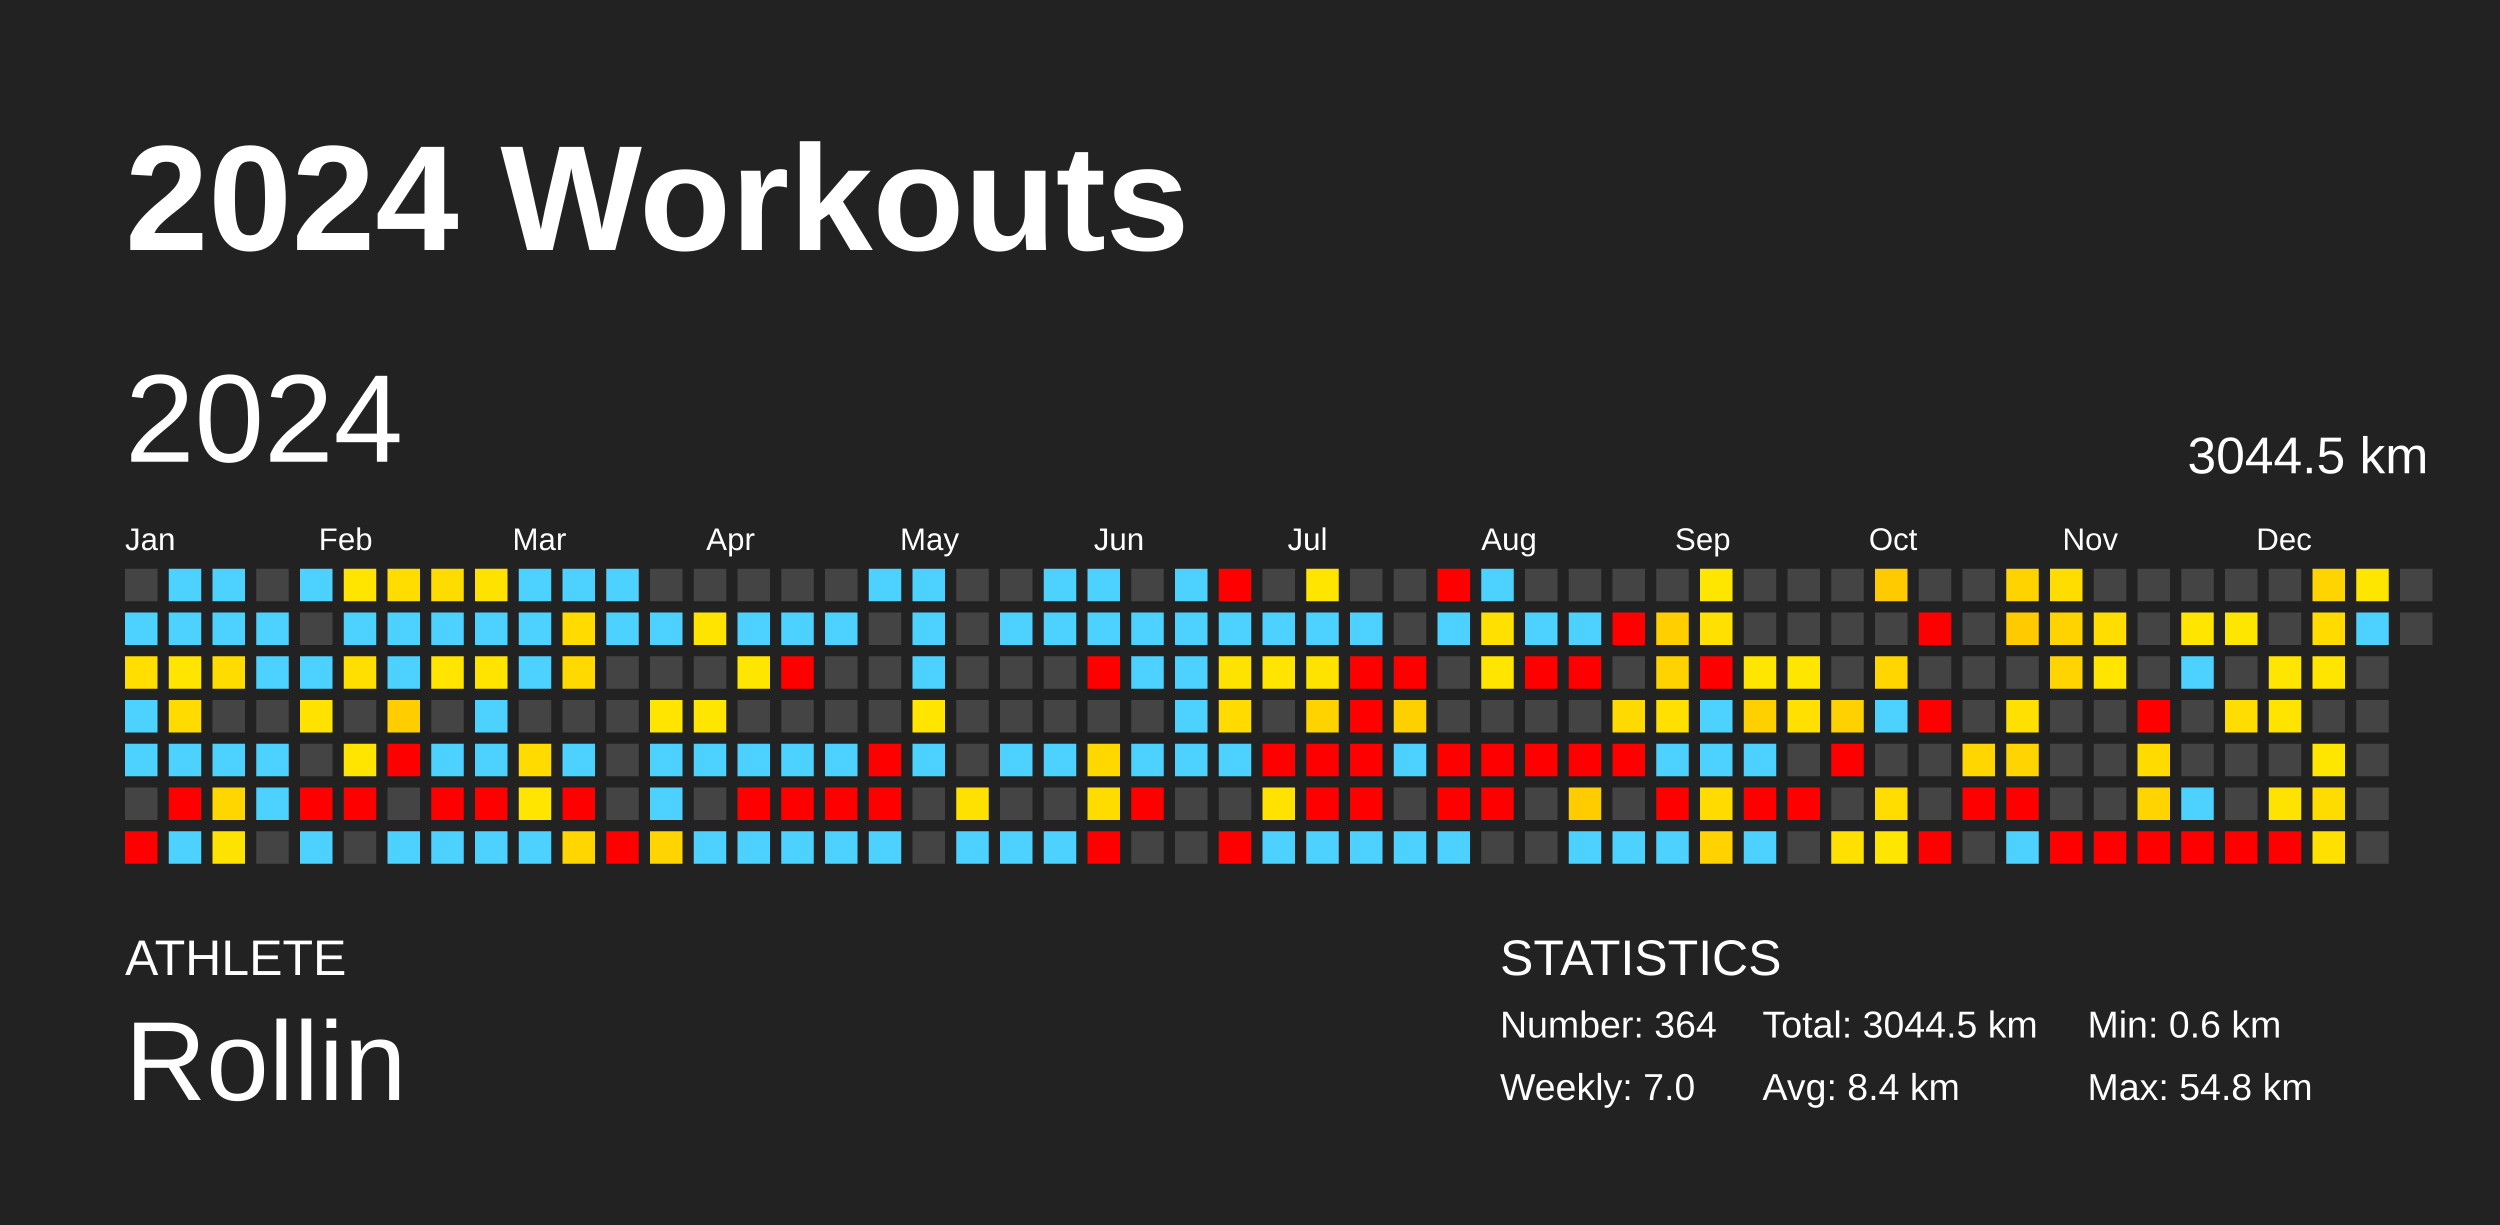
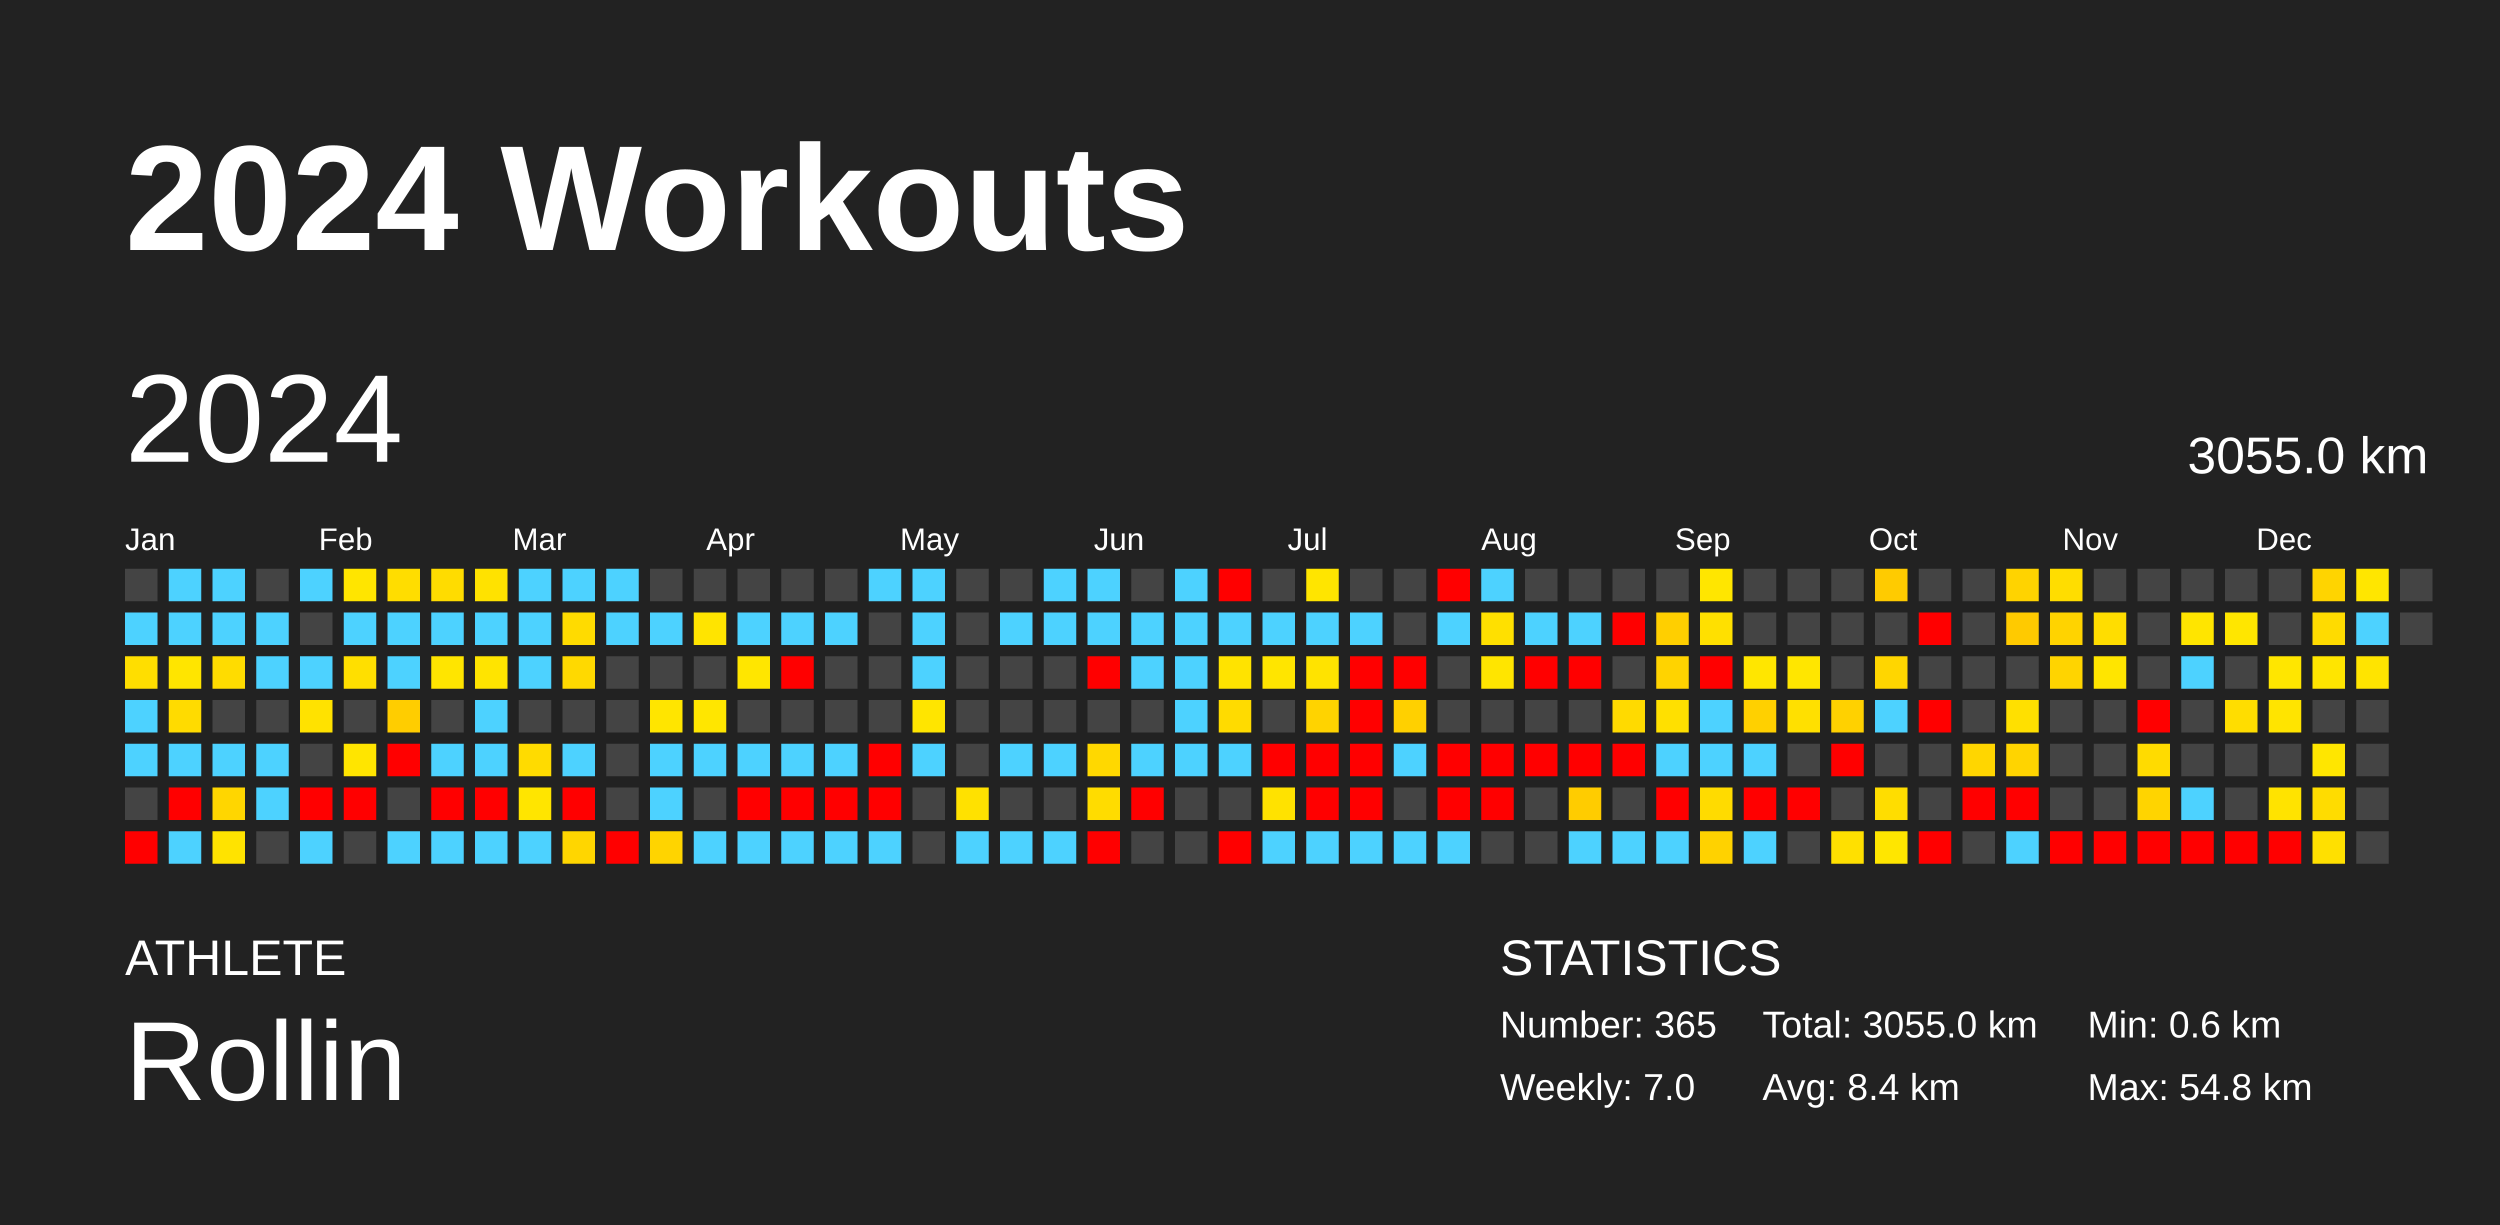
<svg xmlns="http://www.w3.org/2000/svg" baseProfile="full" height="98mm" version="1.1" viewBox="0,0,200,98" width="200mm">
  <defs />
  <rect fill="#222222" height="98" width="200" x="0" y="0" />
  <text fill="#FFFFFF" style="font-size:12px; font-family:Arial; font-weight:bold;" x="10" y="20">2024 Workouts</text>
  <text fill="#FFFFFF" style="font-size:4px; font-family:Arial" x="10" y="78">ATHLETE</text>
  <text fill="#FFFFFF" style="font-size:9px; font-family:Arial" x="10" y="88">Rollin</text>
  <text fill="#FFFFFF" style="font-size:4px; font-family:Arial" x="120" y="78">STATISTICS</text>
-   <text fill="#FFFFFF" style="font-size:3px; font-family:Arial" x="120" y="83">Number: 364</text>
+   <text fill="#FFFFFF" style="font-size:3px; font-family:Arial" x="120" y="83">Number: 365</text>
  <text fill="#FFFFFF" style="font-size:3px; font-family:Arial" x="120" y="88">Weekly: 7.0</text>
-   <text fill="#FFFFFF" style="font-size:3px; font-family:Arial" x="141" y="83">Total: 3044.5 km</text>
+   <text fill="#FFFFFF" style="font-size:3px; font-family:Arial" x="141" y="83">Total: 3055.0 km</text>
  <text fill="#FFFFFF" style="font-size:3px; font-family:Arial" x="141" y="88">Avg: 8.4 km</text>
  <text fill="#FFFFFF" style="font-size:3px; font-family:Arial" x="167" y="83">Min: 0.6 km</text>
  <text fill="#FFFFFF" style="font-size:3px; font-family:Arial" x="167" y="88">Max: 54.8 km</text>
  <text dominant-baseline="hanging" fill="#FFFFFF" style="font-size:10.0px; font-family:Arial;" x="10" y="30">2024</text>
-   <text dominant-baseline="hanging" fill="#FFFFFF" style="font-size:4.125px; font-family:Arial;" x="175" y="35">3044.5 km</text>
+   <text dominant-baseline="hanging" fill="#FFFFFF" style="font-size:4.125px; font-family:Arial;" x="175" y="35">3055.0 km</text>
  <text fill="#FFFFFF" style="font-size:2.5px; font-family:Arial" x="10.0" y="44">Jan</text>
  <text fill="#FFFFFF" style="font-size:2.5px; font-family:Arial" x="25.5" y="44">Feb</text>
  <text fill="#FFFFFF" style="font-size:2.5px; font-family:Arial" x="41.0" y="44">Mar</text>
  <text fill="#FFFFFF" style="font-size:2.5px; font-family:Arial" x="56.5" y="44">Apr</text>
  <text fill="#FFFFFF" style="font-size:2.5px; font-family:Arial" x="72.0" y="44">May</text>
  <text fill="#FFFFFF" style="font-size:2.5px; font-family:Arial" x="87.5" y="44">Jun</text>
  <text fill="#FFFFFF" style="font-size:2.5px; font-family:Arial" x="103.0" y="44">Jul</text>
  <text fill="#FFFFFF" style="font-size:2.5px; font-family:Arial" x="118.5" y="44">Aug</text>
  <text fill="#FFFFFF" style="font-size:2.5px; font-family:Arial" x="134.0" y="44">Sep</text>
  <text fill="#FFFFFF" style="font-size:2.5px; font-family:Arial" x="149.5" y="44">Oct</text>
  <text fill="#FFFFFF" style="font-size:2.5px; font-family:Arial" x="165.0" y="44">Nov</text>
  <text fill="#FFFFFF" style="font-size:2.5px; font-family:Arial" x="180.5" y="44">Dec</text>
  <rect fill="#444444" height="2.6" width="2.6" x="10.0" y="45.5" />
  <rect fill="#4dd2ff" height="2.6" width="2.6" x="10.0" y="49.0" />
  <rect fill="#ffde00" height="2.6" width="2.6" x="10.0" y="52.5" />
  <rect fill="#4dd2ff" height="2.6" width="2.6" x="10.0" y="56.0" />
  <rect fill="#4dd2ff" height="2.6" width="2.6" x="10.0" y="59.5" />
  <rect fill="#444444" height="2.6" width="2.6" x="10.0" y="63.0" />
  <rect fill="red" height="2.6" width="2.6" x="10.0" y="66.5" />
  <rect fill="#4dd2ff" height="2.6" width="2.6" x="13.5" y="45.5" />
  <rect fill="#4dd2ff" height="2.6" width="2.6" x="13.5" y="49.0" />
  <rect fill="#ffe500" height="2.6" width="2.6" x="13.5" y="52.5" />
  <rect fill="#ffdb00" height="2.6" width="2.6" x="13.5" y="56.0" />
  <rect fill="#4dd2ff" height="2.6" width="2.6" x="13.5" y="59.5" />
  <rect fill="red" height="2.6" width="2.6" x="13.5" y="63.0" />
  <rect fill="#4dd2ff" height="2.6" width="2.6" x="13.5" y="66.5" />
  <rect fill="#4dd2ff" height="2.6" width="2.6" x="17.0" y="45.5" />
  <rect fill="#4dd2ff" height="2.6" width="2.6" x="17.0" y="49.0" />
  <rect fill="#ffdc00" height="2.6" width="2.6" x="17.0" y="52.5" />
  <rect fill="#444444" height="2.6" width="2.6" x="17.0" y="56.0" />
  <rect fill="#4dd2ff" height="2.6" width="2.6" x="17.0" y="59.5" />
  <rect fill="#ffd600" height="2.6" width="2.6" x="17.0" y="63.0" />
  <rect fill="#ffe300" height="2.6" width="2.6" x="17.0" y="66.5" />
  <rect fill="#444444" height="2.6" width="2.6" x="20.5" y="45.5" />
  <rect fill="#4dd2ff" height="2.6" width="2.6" x="20.5" y="49.0" />
  <rect fill="#4dd2ff" height="2.6" width="2.6" x="20.5" y="52.5" />
  <rect fill="#444444" height="2.6" width="2.6" x="20.5" y="56.0" />
  <rect fill="#4dd2ff" height="2.6" width="2.6" x="20.5" y="59.5" />
  <rect fill="#4dd2ff" height="2.6" width="2.6" x="20.5" y="63.0" />
  <rect fill="#444444" height="2.6" width="2.6" x="20.5" y="66.5" />
  <rect fill="#4dd2ff" height="2.6" width="2.6" x="24.0" y="45.5" />
  <rect fill="#444444" height="2.6" width="2.6" x="24.0" y="49.0" />
  <rect fill="#4dd2ff" height="2.6" width="2.6" x="24.0" y="52.5" />
  <rect fill="#ffe200" height="2.6" width="2.6" x="24.0" y="56.0" />
  <rect fill="#444444" height="2.6" width="2.6" x="24.0" y="59.5" />
  <rect fill="red" height="2.6" width="2.6" x="24.0" y="63.0" />
  <rect fill="#4dd2ff" height="2.6" width="2.6" x="24.0" y="66.5" />
  <rect fill="#ffe500" height="2.6" width="2.6" x="27.5" y="45.5" />
  <rect fill="#4dd2ff" height="2.6" width="2.6" x="27.5" y="49.0" />
  <rect fill="#ffdf00" height="2.6" width="2.6" x="27.5" y="52.5" />
  <rect fill="#444444" height="2.6" width="2.6" x="27.5" y="56.0" />
  <rect fill="#ffe500" height="2.6" width="2.6" x="27.5" y="59.5" />
  <rect fill="red" height="2.6" width="2.6" x="27.5" y="63.0" />
  <rect fill="#444444" height="2.6" width="2.6" x="27.5" y="66.5" />
  <rect fill="#ffdd00" height="2.6" width="2.6" x="31.0" y="45.5" />
  <rect fill="#4dd2ff" height="2.6" width="2.6" x="31.0" y="49.0" />
  <rect fill="#4dd2ff" height="2.6" width="2.6" x="31.0" y="52.5" />
  <rect fill="#ffcd00" height="2.6" width="2.6" x="31.0" y="56.0" />
  <rect fill="red" height="2.6" width="2.6" x="31.0" y="59.5" />
  <rect fill="#444444" height="2.6" width="2.6" x="31.0" y="63.0" />
  <rect fill="#4dd2ff" height="2.6" width="2.6" x="31.0" y="66.5" />
  <rect fill="#ffdc00" height="2.6" width="2.6" x="34.5" y="45.5" />
  <rect fill="#4dd2ff" height="2.6" width="2.6" x="34.5" y="49.0" />
  <rect fill="#ffe500" height="2.6" width="2.6" x="34.5" y="52.5" />
  <rect fill="#444444" height="2.6" width="2.6" x="34.5" y="56.0" />
  <rect fill="#4dd2ff" height="2.6" width="2.6" x="34.5" y="59.5" />
  <rect fill="red" height="2.6" width="2.6" x="34.5" y="63.0" />
  <rect fill="#4dd2ff" height="2.6" width="2.6" x="34.5" y="66.5" />
  <rect fill="#ffe200" height="2.6" width="2.6" x="38.0" y="45.5" />
  <rect fill="#4dd2ff" height="2.6" width="2.6" x="38.0" y="49.0" />
  <rect fill="#ffe400" height="2.6" width="2.6" x="38.0" y="52.5" />
  <rect fill="#4dd2ff" height="2.6" width="2.6" x="38.0" y="56.0" />
  <rect fill="#4dd2ff" height="2.6" width="2.6" x="38.0" y="59.5" />
  <rect fill="red" height="2.6" width="2.6" x="38.0" y="63.0" />
  <rect fill="#4dd2ff" height="2.6" width="2.6" x="38.0" y="66.5" />
  <rect fill="#4dd2ff" height="2.6" width="2.6" x="41.5" y="45.5" />
  <rect fill="#4dd2ff" height="2.6" width="2.6" x="41.5" y="49.0" />
  <rect fill="#4dd2ff" height="2.6" width="2.6" x="41.5" y="52.5" />
  <rect fill="#444444" height="2.6" width="2.6" x="41.5" y="56.0" />
  <rect fill="#ffdb00" height="2.6" width="2.6" x="41.5" y="59.5" />
  <rect fill="#ffe500" height="2.6" width="2.6" x="41.5" y="63.0" />
  <rect fill="#4dd2ff" height="2.6" width="2.6" x="41.5" y="66.5" />
  <rect fill="#4dd2ff" height="2.6" width="2.6" x="45.0" y="45.5" />
  <rect fill="#ffdb00" height="2.6" width="2.6" x="45.0" y="49.0" />
  <rect fill="#ffd900" height="2.6" width="2.6" x="45.0" y="52.5" />
  <rect fill="#444444" height="2.6" width="2.6" x="45.0" y="56.0" />
  <rect fill="#4dd2ff" height="2.6" width="2.6" x="45.0" y="59.5" />
  <rect fill="red" height="2.6" width="2.6" x="45.0" y="63.0" />
  <rect fill="#ffd600" height="2.6" width="2.6" x="45.0" y="66.5" />
  <rect fill="#4dd2ff" height="2.6" width="2.6" x="48.5" y="45.5" />
  <rect fill="#4dd2ff" height="2.6" width="2.6" x="48.5" y="49.0" />
  <rect fill="#444444" height="2.6" width="2.6" x="48.5" y="52.5" />
  <rect fill="#444444" height="2.6" width="2.6" x="48.5" y="56.0" />
  <rect fill="#444444" height="2.6" width="2.6" x="48.5" y="59.5" />
  <rect fill="#444444" height="2.6" width="2.6" x="48.5" y="63.0" />
  <rect fill="red" height="2.6" width="2.6" x="48.5" y="66.5" />
  <rect fill="#444444" height="2.6" width="2.6" x="52.0" y="45.5" />
  <rect fill="#4dd2ff" height="2.6" width="2.6" x="52.0" y="49.0" />
  <rect fill="#444444" height="2.6" width="2.6" x="52.0" y="52.5" />
  <rect fill="#ffe500" height="2.6" width="2.6" x="52.0" y="56.0" />
  <rect fill="#4dd2ff" height="2.6" width="2.6" x="52.0" y="59.5" />
  <rect fill="#4dd2ff" height="2.6" width="2.6" x="52.0" y="63.0" />
  <rect fill="#ffd400" height="2.6" width="2.6" x="52.0" y="66.5" />
  <rect fill="#444444" height="2.6" width="2.6" x="55.5" y="45.5" />
  <rect fill="#ffe400" height="2.6" width="2.6" x="55.5" y="49.0" />
  <rect fill="#444444" height="2.6" width="2.6" x="55.5" y="52.5" />
  <rect fill="#ffe600" height="2.6" width="2.6" x="55.5" y="56.0" />
  <rect fill="#4dd2ff" height="2.6" width="2.6" x="55.5" y="59.5" />
  <rect fill="#444444" height="2.6" width="2.6" x="55.5" y="63.0" />
  <rect fill="#4dd2ff" height="2.6" width="2.6" x="55.5" y="66.5" />
  <rect fill="#444444" height="2.6" width="2.6" x="59.0" y="45.5" />
  <rect fill="#4dd2ff" height="2.6" width="2.6" x="59.0" y="49.0" />
  <rect fill="#ffe600" height="2.6" width="2.6" x="59.0" y="52.5" />
  <rect fill="#444444" height="2.6" width="2.6" x="59.0" y="56.0" />
  <rect fill="#4dd2ff" height="2.6" width="2.6" x="59.0" y="59.5" />
  <rect fill="red" height="2.6" width="2.6" x="59.0" y="63.0" />
  <rect fill="#4dd2ff" height="2.6" width="2.6" x="59.0" y="66.5" />
  <rect fill="#444444" height="2.6" width="2.6" x="62.5" y="45.5" />
  <rect fill="#4dd2ff" height="2.6" width="2.6" x="62.5" y="49.0" />
  <rect fill="red" height="2.6" width="2.6" x="62.5" y="52.5" />
  <rect fill="#444444" height="2.6" width="2.6" x="62.5" y="56.0" />
  <rect fill="#4dd2ff" height="2.6" width="2.6" x="62.5" y="59.5" />
  <rect fill="red" height="2.6" width="2.6" x="62.5" y="63.0" />
  <rect fill="#4dd2ff" height="2.6" width="2.6" x="62.5" y="66.5" />
  <rect fill="#444444" height="2.6" width="2.6" x="66.0" y="45.5" />
  <rect fill="#4dd2ff" height="2.6" width="2.6" x="66.0" y="49.0" />
  <rect fill="#444444" height="2.6" width="2.6" x="66.0" y="52.5" />
  <rect fill="#444444" height="2.6" width="2.6" x="66.0" y="56.0" />
  <rect fill="#4dd2ff" height="2.6" width="2.6" x="66.0" y="59.5" />
  <rect fill="red" height="2.6" width="2.6" x="66.0" y="63.0" />
  <rect fill="#4dd2ff" height="2.6" width="2.6" x="66.0" y="66.5" />
  <rect fill="#4dd2ff" height="2.6" width="2.6" x="69.5" y="45.5" />
  <rect fill="#444444" height="2.6" width="2.6" x="69.5" y="49.0" />
  <rect fill="#444444" height="2.6" width="2.6" x="69.5" y="52.5" />
  <rect fill="#444444" height="2.6" width="2.6" x="69.5" y="56.0" />
  <rect fill="red" height="2.6" width="2.6" x="69.5" y="59.5" />
  <rect fill="red" height="2.6" width="2.6" x="69.5" y="63.0" />
  <rect fill="#4dd2ff" height="2.6" width="2.6" x="69.5" y="66.5" />
  <rect fill="#4dd2ff" height="2.6" width="2.6" x="73.0" y="45.5" />
  <rect fill="#4dd2ff" height="2.6" width="2.6" x="73.0" y="49.0" />
  <rect fill="#4dd2ff" height="2.6" width="2.6" x="73.0" y="52.5" />
  <rect fill="#ffe500" height="2.6" width="2.6" x="73.0" y="56.0" />
  <rect fill="#4dd2ff" height="2.6" width="2.6" x="73.0" y="59.5" />
  <rect fill="#444444" height="2.6" width="2.6" x="73.0" y="63.0" />
  <rect fill="#444444" height="2.6" width="2.6" x="73.0" y="66.5" />
  <rect fill="#444444" height="2.6" width="2.6" x="76.5" y="45.5" />
  <rect fill="#444444" height="2.6" width="2.6" x="76.5" y="49.0" />
  <rect fill="#444444" height="2.6" width="2.6" x="76.5" y="52.5" />
  <rect fill="#444444" height="2.6" width="2.6" x="76.5" y="56.0" />
  <rect fill="#444444" height="2.6" width="2.6" x="76.5" y="59.5" />
  <rect fill="#ffe100" height="2.6" width="2.6" x="76.5" y="63.0" />
  <rect fill="#4dd2ff" height="2.6" width="2.6" x="76.5" y="66.5" />
  <rect fill="#444444" height="2.6" width="2.6" x="80.0" y="45.5" />
  <rect fill="#4dd2ff" height="2.6" width="2.6" x="80.0" y="49.0" />
  <rect fill="#444444" height="2.6" width="2.6" x="80.0" y="52.5" />
  <rect fill="#444444" height="2.6" width="2.6" x="80.0" y="56.0" />
  <rect fill="#4dd2ff" height="2.6" width="2.6" x="80.0" y="59.5" />
  <rect fill="#444444" height="2.6" width="2.6" x="80.0" y="63.0" />
  <rect fill="#4dd2ff" height="2.6" width="2.6" x="80.0" y="66.5" />
  <rect fill="#4dd2ff" height="2.6" width="2.6" x="83.5" y="45.5" />
  <rect fill="#4dd2ff" height="2.6" width="2.6" x="83.5" y="49.0" />
  <rect fill="#444444" height="2.6" width="2.6" x="83.5" y="52.5" />
  <rect fill="#444444" height="2.6" width="2.6" x="83.5" y="56.0" />
  <rect fill="#4dd2ff" height="2.6" width="2.6" x="83.5" y="59.5" />
  <rect fill="#444444" height="2.6" width="2.6" x="83.5" y="63.0" />
  <rect fill="#4dd2ff" height="2.6" width="2.6" x="83.5" y="66.5" />
  <rect fill="#4dd2ff" height="2.6" width="2.6" x="87.0" y="45.5" />
  <rect fill="#4dd2ff" height="2.6" width="2.6" x="87.0" y="49.0" />
  <rect fill="red" height="2.6" width="2.6" x="87.0" y="52.5" />
  <rect fill="#444444" height="2.6" width="2.6" x="87.0" y="56.0" />
  <rect fill="#ffd800" height="2.6" width="2.6" x="87.0" y="59.5" />
  <rect fill="#ffdc00" height="2.6" width="2.6" x="87.0" y="63.0" />
  <rect fill="red" height="2.6" width="2.6" x="87.0" y="66.5" />
  <rect fill="#444444" height="2.6" width="2.6" x="90.5" y="45.5" />
  <rect fill="#4dd2ff" height="2.6" width="2.6" x="90.5" y="49.0" />
  <rect fill="#4dd2ff" height="2.6" width="2.6" x="90.5" y="52.5" />
  <rect fill="#444444" height="2.6" width="2.6" x="90.5" y="56.0" />
  <rect fill="#4dd2ff" height="2.6" width="2.6" x="90.5" y="59.5" />
  <rect fill="red" height="2.6" width="2.6" x="90.5" y="63.0" />
  <rect fill="#444444" height="2.6" width="2.6" x="90.5" y="66.5" />
  <rect fill="#4dd2ff" height="2.6" width="2.6" x="94.0" y="45.5" />
  <rect fill="#4dd2ff" height="2.6" width="2.6" x="94.0" y="49.0" />
  <rect fill="#4dd2ff" height="2.6" width="2.6" x="94.0" y="52.5" />
  <rect fill="#4dd2ff" height="2.6" width="2.6" x="94.0" y="56.0" />
  <rect fill="#4dd2ff" height="2.6" width="2.6" x="94.0" y="59.5" />
  <rect fill="#444444" height="2.6" width="2.6" x="94.0" y="63.0" />
  <rect fill="#444444" height="2.6" width="2.6" x="94.0" y="66.5" />
  <rect fill="red" height="2.6" width="2.6" x="97.5" y="45.5" />
  <rect fill="#4dd2ff" height="2.6" width="2.6" x="97.5" y="49.0" />
  <rect fill="#ffe300" height="2.6" width="2.6" x="97.5" y="52.5" />
  <rect fill="#ffdb00" height="2.6" width="2.6" x="97.5" y="56.0" />
  <rect fill="#4dd2ff" height="2.6" width="2.6" x="97.5" y="59.5" />
  <rect fill="#444444" height="2.6" width="2.6" x="97.5" y="63.0" />
  <rect fill="red" height="2.6" width="2.6" x="97.5" y="66.5" />
  <rect fill="#444444" height="2.6" width="2.6" x="101.0" y="45.5" />
  <rect fill="#4dd2ff" height="2.6" width="2.6" x="101.0" y="49.0" />
  <rect fill="#ffe500" height="2.6" width="2.6" x="101.0" y="52.5" />
  <rect fill="#444444" height="2.6" width="2.6" x="101.0" y="56.0" />
  <rect fill="red" height="2.6" width="2.6" x="101.0" y="59.5" />
  <rect fill="#ffe200" height="2.6" width="2.6" x="101.0" y="63.0" />
  <rect fill="#4dd2ff" height="2.6" width="2.6" x="101.0" y="66.5" />
  <rect fill="#ffe500" height="2.6" width="2.6" x="104.5" y="45.5" />
  <rect fill="#4dd2ff" height="2.6" width="2.6" x="104.5" y="49.0" />
  <rect fill="#ffe300" height="2.6" width="2.6" x="104.5" y="52.5" />
  <rect fill="#ffd300" height="2.6" width="2.6" x="104.5" y="56.0" />
  <rect fill="red" height="2.6" width="2.6" x="104.5" y="59.5" />
  <rect fill="red" height="2.6" width="2.6" x="104.5" y="63.0" />
  <rect fill="#4dd2ff" height="2.6" width="2.6" x="104.5" y="66.5" />
  <rect fill="#444444" height="2.6" width="2.6" x="108.0" y="45.5" />
  <rect fill="#4dd2ff" height="2.6" width="2.6" x="108.0" y="49.0" />
  <rect fill="red" height="2.6" width="2.6" x="108.0" y="52.5" />
  <rect fill="red" height="2.6" width="2.6" x="108.0" y="56.0" />
  <rect fill="red" height="2.6" width="2.6" x="108.0" y="59.5" />
  <rect fill="red" height="2.6" width="2.6" x="108.0" y="63.0" />
  <rect fill="#4dd2ff" height="2.6" width="2.6" x="108.0" y="66.5" />
  <rect fill="#444444" height="2.6" width="2.6" x="111.5" y="45.5" />
  <rect fill="#444444" height="2.6" width="2.6" x="111.5" y="49.0" />
  <rect fill="red" height="2.6" width="2.6" x="111.5" y="52.5" />
  <rect fill="#ffd000" height="2.6" width="2.6" x="111.5" y="56.0" />
  <rect fill="#4dd2ff" height="2.6" width="2.6" x="111.5" y="59.5" />
  <rect fill="#444444" height="2.6" width="2.6" x="111.5" y="63.0" />
  <rect fill="#4dd2ff" height="2.6" width="2.6" x="111.5" y="66.5" />
  <rect fill="red" height="2.6" width="2.6" x="115.0" y="45.5" />
  <rect fill="#4dd2ff" height="2.6" width="2.6" x="115.0" y="49.0" />
  <rect fill="#444444" height="2.6" width="2.6" x="115.0" y="52.5" />
  <rect fill="#444444" height="2.6" width="2.6" x="115.0" y="56.0" />
  <rect fill="red" height="2.6" width="2.6" x="115.0" y="59.5" />
  <rect fill="red" height="2.6" width="2.6" x="115.0" y="63.0" />
  <rect fill="#4dd2ff" height="2.6" width="2.6" x="115.0" y="66.5" />
  <rect fill="#4dd2ff" height="2.6" width="2.6" x="118.5" y="45.5" />
  <rect fill="#ffe000" height="2.6" width="2.6" x="118.5" y="49.0" />
  <rect fill="#ffe500" height="2.6" width="2.6" x="118.5" y="52.5" />
  <rect fill="#444444" height="2.6" width="2.6" x="118.5" y="56.0" />
  <rect fill="red" height="2.6" width="2.6" x="118.5" y="59.5" />
  <rect fill="red" height="2.6" width="2.6" x="118.5" y="63.0" />
  <rect fill="#444444" height="2.6" width="2.6" x="118.5" y="66.5" />
  <rect fill="#444444" height="2.6" width="2.6" x="122.0" y="45.5" />
  <rect fill="#4dd2ff" height="2.6" width="2.6" x="122.0" y="49.0" />
  <rect fill="red" height="2.6" width="2.6" x="122.0" y="52.5" />
  <rect fill="#444444" height="2.6" width="2.6" x="122.0" y="56.0" />
  <rect fill="red" height="2.6" width="2.6" x="122.0" y="59.5" />
  <rect fill="#444444" height="2.6" width="2.6" x="122.0" y="63.0" />
  <rect fill="#444444" height="2.6" width="2.6" x="122.0" y="66.5" />
  <rect fill="#444444" height="2.6" width="2.6" x="125.5" y="45.5" />
  <rect fill="#4dd2ff" height="2.6" width="2.6" x="125.5" y="49.0" />
  <rect fill="red" height="2.6" width="2.6" x="125.5" y="52.5" />
  <rect fill="#444444" height="2.6" width="2.6" x="125.5" y="56.0" />
  <rect fill="red" height="2.6" width="2.6" x="125.5" y="59.5" />
  <rect fill="#ffcc00" height="2.6" width="2.6" x="125.5" y="63.0" />
  <rect fill="#4dd2ff" height="2.6" width="2.6" x="125.5" y="66.5" />
  <rect fill="#444444" height="2.6" width="2.6" x="129.0" y="45.5" />
  <rect fill="red" height="2.6" width="2.6" x="129.0" y="49.0" />
  <rect fill="#444444" height="2.6" width="2.6" x="129.0" y="52.5" />
  <rect fill="#ffda00" height="2.6" width="2.6" x="129.0" y="56.0" />
  <rect fill="red" height="2.6" width="2.6" x="129.0" y="59.5" />
  <rect fill="#444444" height="2.6" width="2.6" x="129.0" y="63.0" />
  <rect fill="#4dd2ff" height="2.6" width="2.6" x="129.0" y="66.5" />
  <rect fill="#444444" height="2.6" width="2.6" x="132.5" y="45.5" />
  <rect fill="#ffcf00" height="2.6" width="2.6" x="132.5" y="49.0" />
  <rect fill="#ffd300" height="2.6" width="2.6" x="132.5" y="52.5" />
  <rect fill="#ffe000" height="2.6" width="2.6" x="132.5" y="56.0" />
  <rect fill="#4dd2ff" height="2.6" width="2.6" x="132.5" y="59.5" />
  <rect fill="red" height="2.6" width="2.6" x="132.5" y="63.0" />
  <rect fill="#4dd2ff" height="2.6" width="2.6" x="132.5" y="66.5" />
  <rect fill="#ffe600" height="2.6" width="2.6" x="136.0" y="45.5" />
  <rect fill="#ffe000" height="2.6" width="2.6" x="136.0" y="49.0" />
  <rect fill="red" height="2.6" width="2.6" x="136.0" y="52.5" />
  <rect fill="#4dd2ff" height="2.6" width="2.6" x="136.0" y="56.0" />
  <rect fill="#4dd2ff" height="2.6" width="2.6" x="136.0" y="59.5" />
  <rect fill="#ffdb00" height="2.6" width="2.6" x="136.0" y="63.0" />
  <rect fill="#ffd200" height="2.6" width="2.6" x="136.0" y="66.5" />
  <rect fill="#444444" height="2.6" width="2.6" x="139.5" y="45.5" />
  <rect fill="#444444" height="2.6" width="2.6" x="139.5" y="49.0" />
  <rect fill="#ffe600" height="2.6" width="2.6" x="139.5" y="52.5" />
  <rect fill="#ffd000" height="2.6" width="2.6" x="139.5" y="56.0" />
  <rect fill="#4dd2ff" height="2.6" width="2.6" x="139.5" y="59.5" />
  <rect fill="red" height="2.6" width="2.6" x="139.5" y="63.0" />
  <rect fill="#4dd2ff" height="2.6" width="2.6" x="139.5" y="66.5" />
  <rect fill="#444444" height="2.6" width="2.6" x="143.0" y="45.5" />
  <rect fill="#444444" height="2.6" width="2.6" x="143.0" y="49.0" />
  <rect fill="#ffe600" height="2.6" width="2.6" x="143.0" y="52.5" />
  <rect fill="#ffe000" height="2.6" width="2.6" x="143.0" y="56.0" />
  <rect fill="#444444" height="2.6" width="2.6" x="143.0" y="59.5" />
  <rect fill="red" height="2.6" width="2.6" x="143.0" y="63.0" />
  <rect fill="#444444" height="2.6" width="2.6" x="143.0" y="66.5" />
  <rect fill="#444444" height="2.6" width="2.6" x="146.5" y="45.5" />
  <rect fill="#444444" height="2.6" width="2.6" x="146.5" y="49.0" />
  <rect fill="#444444" height="2.6" width="2.6" x="146.5" y="52.5" />
  <rect fill="#ffd100" height="2.6" width="2.6" x="146.5" y="56.0" />
  <rect fill="red" height="2.6" width="2.6" x="146.5" y="59.5" />
  <rect fill="#444444" height="2.6" width="2.6" x="146.5" y="63.0" />
  <rect fill="#ffe000" height="2.6" width="2.6" x="146.5" y="66.5" />
  <rect fill="#ffcb00" height="2.6" width="2.6" x="150.0" y="45.5" />
  <rect fill="#444444" height="2.6" width="2.6" x="150.0" y="49.0" />
  <rect fill="#ffd600" height="2.6" width="2.6" x="150.0" y="52.5" />
  <rect fill="#4dd2ff" height="2.6" width="2.6" x="150.0" y="56.0" />
  <rect fill="#444444" height="2.6" width="2.6" x="150.0" y="59.5" />
  <rect fill="#ffdd00" height="2.6" width="2.6" x="150.0" y="63.0" />
  <rect fill="#ffe600" height="2.6" width="2.6" x="150.0" y="66.5" />
  <rect fill="#444444" height="2.6" width="2.6" x="153.5" y="45.5" />
  <rect fill="red" height="2.6" width="2.6" x="153.5" y="49.0" />
  <rect fill="#444444" height="2.6" width="2.6" x="153.5" y="52.5" />
  <rect fill="red" height="2.6" width="2.6" x="153.5" y="56.0" />
  <rect fill="#444444" height="2.6" width="2.6" x="153.5" y="59.5" />
  <rect fill="#444444" height="2.6" width="2.6" x="153.5" y="63.0" />
  <rect fill="red" height="2.6" width="2.6" x="153.5" y="66.5" />
  <rect fill="#444444" height="2.6" width="2.6" x="157.0" y="45.5" />
  <rect fill="#444444" height="2.6" width="2.6" x="157.0" y="49.0" />
  <rect fill="#444444" height="2.6" width="2.6" x="157.0" y="52.5" />
  <rect fill="#444444" height="2.6" width="2.6" x="157.0" y="56.0" />
  <rect fill="#ffd600" height="2.6" width="2.6" x="157.0" y="59.5" />
  <rect fill="red" height="2.6" width="2.6" x="157.0" y="63.0" />
  <rect fill="#444444" height="2.6" width="2.6" x="157.0" y="66.5" />
  <rect fill="#ffd300" height="2.6" width="2.6" x="160.5" y="45.5" />
  <rect fill="#ffca00" height="2.6" width="2.6" x="160.5" y="49.0" />
  <rect fill="#444444" height="2.6" width="2.6" x="160.5" y="52.5" />
  <rect fill="#ffe000" height="2.6" width="2.6" x="160.5" y="56.0" />
  <rect fill="#ffd400" height="2.6" width="2.6" x="160.5" y="59.5" />
  <rect fill="red" height="2.6" width="2.6" x="160.5" y="63.0" />
  <rect fill="#4dd2ff" height="2.6" width="2.6" x="160.5" y="66.5" />
  <rect fill="#ffdd00" height="2.6" width="2.6" x="164.0" y="45.5" />
  <rect fill="#ffd300" height="2.6" width="2.6" x="164.0" y="49.0" />
  <rect fill="#ffd400" height="2.6" width="2.6" x="164.0" y="52.5" />
  <rect fill="#444444" height="2.6" width="2.6" x="164.0" y="56.0" />
  <rect fill="#444444" height="2.6" width="2.6" x="164.0" y="59.5" />
  <rect fill="#444444" height="2.6" width="2.6" x="164.0" y="63.0" />
  <rect fill="red" height="2.6" width="2.6" x="164.0" y="66.5" />
  <rect fill="#444444" height="2.6" width="2.6" x="167.5" y="45.5" />
  <rect fill="#ffdd00" height="2.6" width="2.6" x="167.5" y="49.0" />
  <rect fill="#ffe500" height="2.6" width="2.6" x="167.5" y="52.5" />
  <rect fill="#444444" height="2.6" width="2.6" x="167.5" y="56.0" />
  <rect fill="#444444" height="2.6" width="2.6" x="167.5" y="59.5" />
  <rect fill="#444444" height="2.6" width="2.6" x="167.5" y="63.0" />
  <rect fill="red" height="2.6" width="2.6" x="167.5" y="66.5" />
  <rect fill="#444444" height="2.6" width="2.6" x="171.0" y="45.5" />
  <rect fill="#444444" height="2.6" width="2.6" x="171.0" y="49.0" />
  <rect fill="#444444" height="2.6" width="2.6" x="171.0" y="52.5" />
  <rect fill="red" height="2.6" width="2.6" x="171.0" y="56.0" />
  <rect fill="#ffdb00" height="2.6" width="2.6" x="171.0" y="59.5" />
  <rect fill="#ffd400" height="2.6" width="2.6" x="171.0" y="63.0" />
  <rect fill="red" height="2.6" width="2.6" x="171.0" y="66.5" />
  <rect fill="#444444" height="2.6" width="2.6" x="174.5" y="45.5" />
  <rect fill="#ffe500" height="2.6" width="2.6" x="174.5" y="49.0" />
  <rect fill="#4dd2ff" height="2.6" width="2.6" x="174.5" y="52.5" />
  <rect fill="#444444" height="2.6" width="2.6" x="174.5" y="56.0" />
  <rect fill="#444444" height="2.6" width="2.6" x="174.5" y="59.5" />
  <rect fill="#4dd2ff" height="2.6" width="2.6" x="174.5" y="63.0" />
  <rect fill="red" height="2.6" width="2.6" x="174.5" y="66.5" />
  <rect fill="#444444" height="2.6" width="2.6" x="178.0" y="45.5" />
  <rect fill="#ffe600" height="2.6" width="2.6" x="178.0" y="49.0" />
  <rect fill="#444444" height="2.6" width="2.6" x="178.0" y="52.5" />
  <rect fill="#ffdd00" height="2.6" width="2.6" x="178.0" y="56.0" />
  <rect fill="#444444" height="2.6" width="2.6" x="178.0" y="59.5" />
  <rect fill="#444444" height="2.6" width="2.6" x="178.0" y="63.0" />
  <rect fill="red" height="2.6" width="2.6" x="178.0" y="66.5" />
  <rect fill="#444444" height="2.6" width="2.6" x="181.5" y="45.5" />
  <rect fill="#444444" height="2.6" width="2.6" x="181.5" y="49.0" />
  <rect fill="#ffe600" height="2.6" width="2.6" x="181.5" y="52.5" />
  <rect fill="#ffe400" height="2.6" width="2.6" x="181.5" y="56.0" />
  <rect fill="#444444" height="2.6" width="2.6" x="181.5" y="59.5" />
  <rect fill="#ffe300" height="2.6" width="2.6" x="181.5" y="63.0" />
  <rect fill="red" height="2.6" width="2.6" x="181.5" y="66.5" />
  <rect fill="#ffd400" height="2.6" width="2.6" x="185.0" y="45.5" />
  <rect fill="#ffdb00" height="2.6" width="2.6" x="185.0" y="49.0" />
  <rect fill="#ffe500" height="2.6" width="2.6" x="185.0" y="52.5" />
  <rect fill="#444444" height="2.6" width="2.6" x="185.0" y="56.0" />
  <rect fill="#ffe600" height="2.6" width="2.6" x="185.0" y="59.5" />
  <rect fill="#ffdc00" height="2.6" width="2.6" x="185.0" y="63.0" />
  <rect fill="#ffe000" height="2.6" width="2.6" x="185.0" y="66.5" />
  <rect fill="#ffe600" height="2.6" width="2.6" x="188.5" y="45.5" />
  <rect fill="#4dd2ff" height="2.6" width="2.6" x="188.5" y="49.0" />
-   <rect fill="#444444" height="2.6" width="2.6" x="188.5" y="52.5" />
+   <rect fill="#ffe400" height="2.6" width="2.6" x="188.5" y="52.5" />
  <rect fill="#444444" height="2.6" width="2.6" x="188.5" y="56.0" />
  <rect fill="#444444" height="2.6" width="2.6" x="188.5" y="59.5" />
  <rect fill="#444444" height="2.6" width="2.6" x="188.5" y="63.0" />
  <rect fill="#444444" height="2.6" width="2.6" x="188.5" y="66.5" />
  <rect fill="#444444" height="2.6" width="2.6" x="192.0" y="45.5" />
  <rect fill="#444444" height="2.6" width="2.6" x="192.0" y="49.0" />
</svg>
